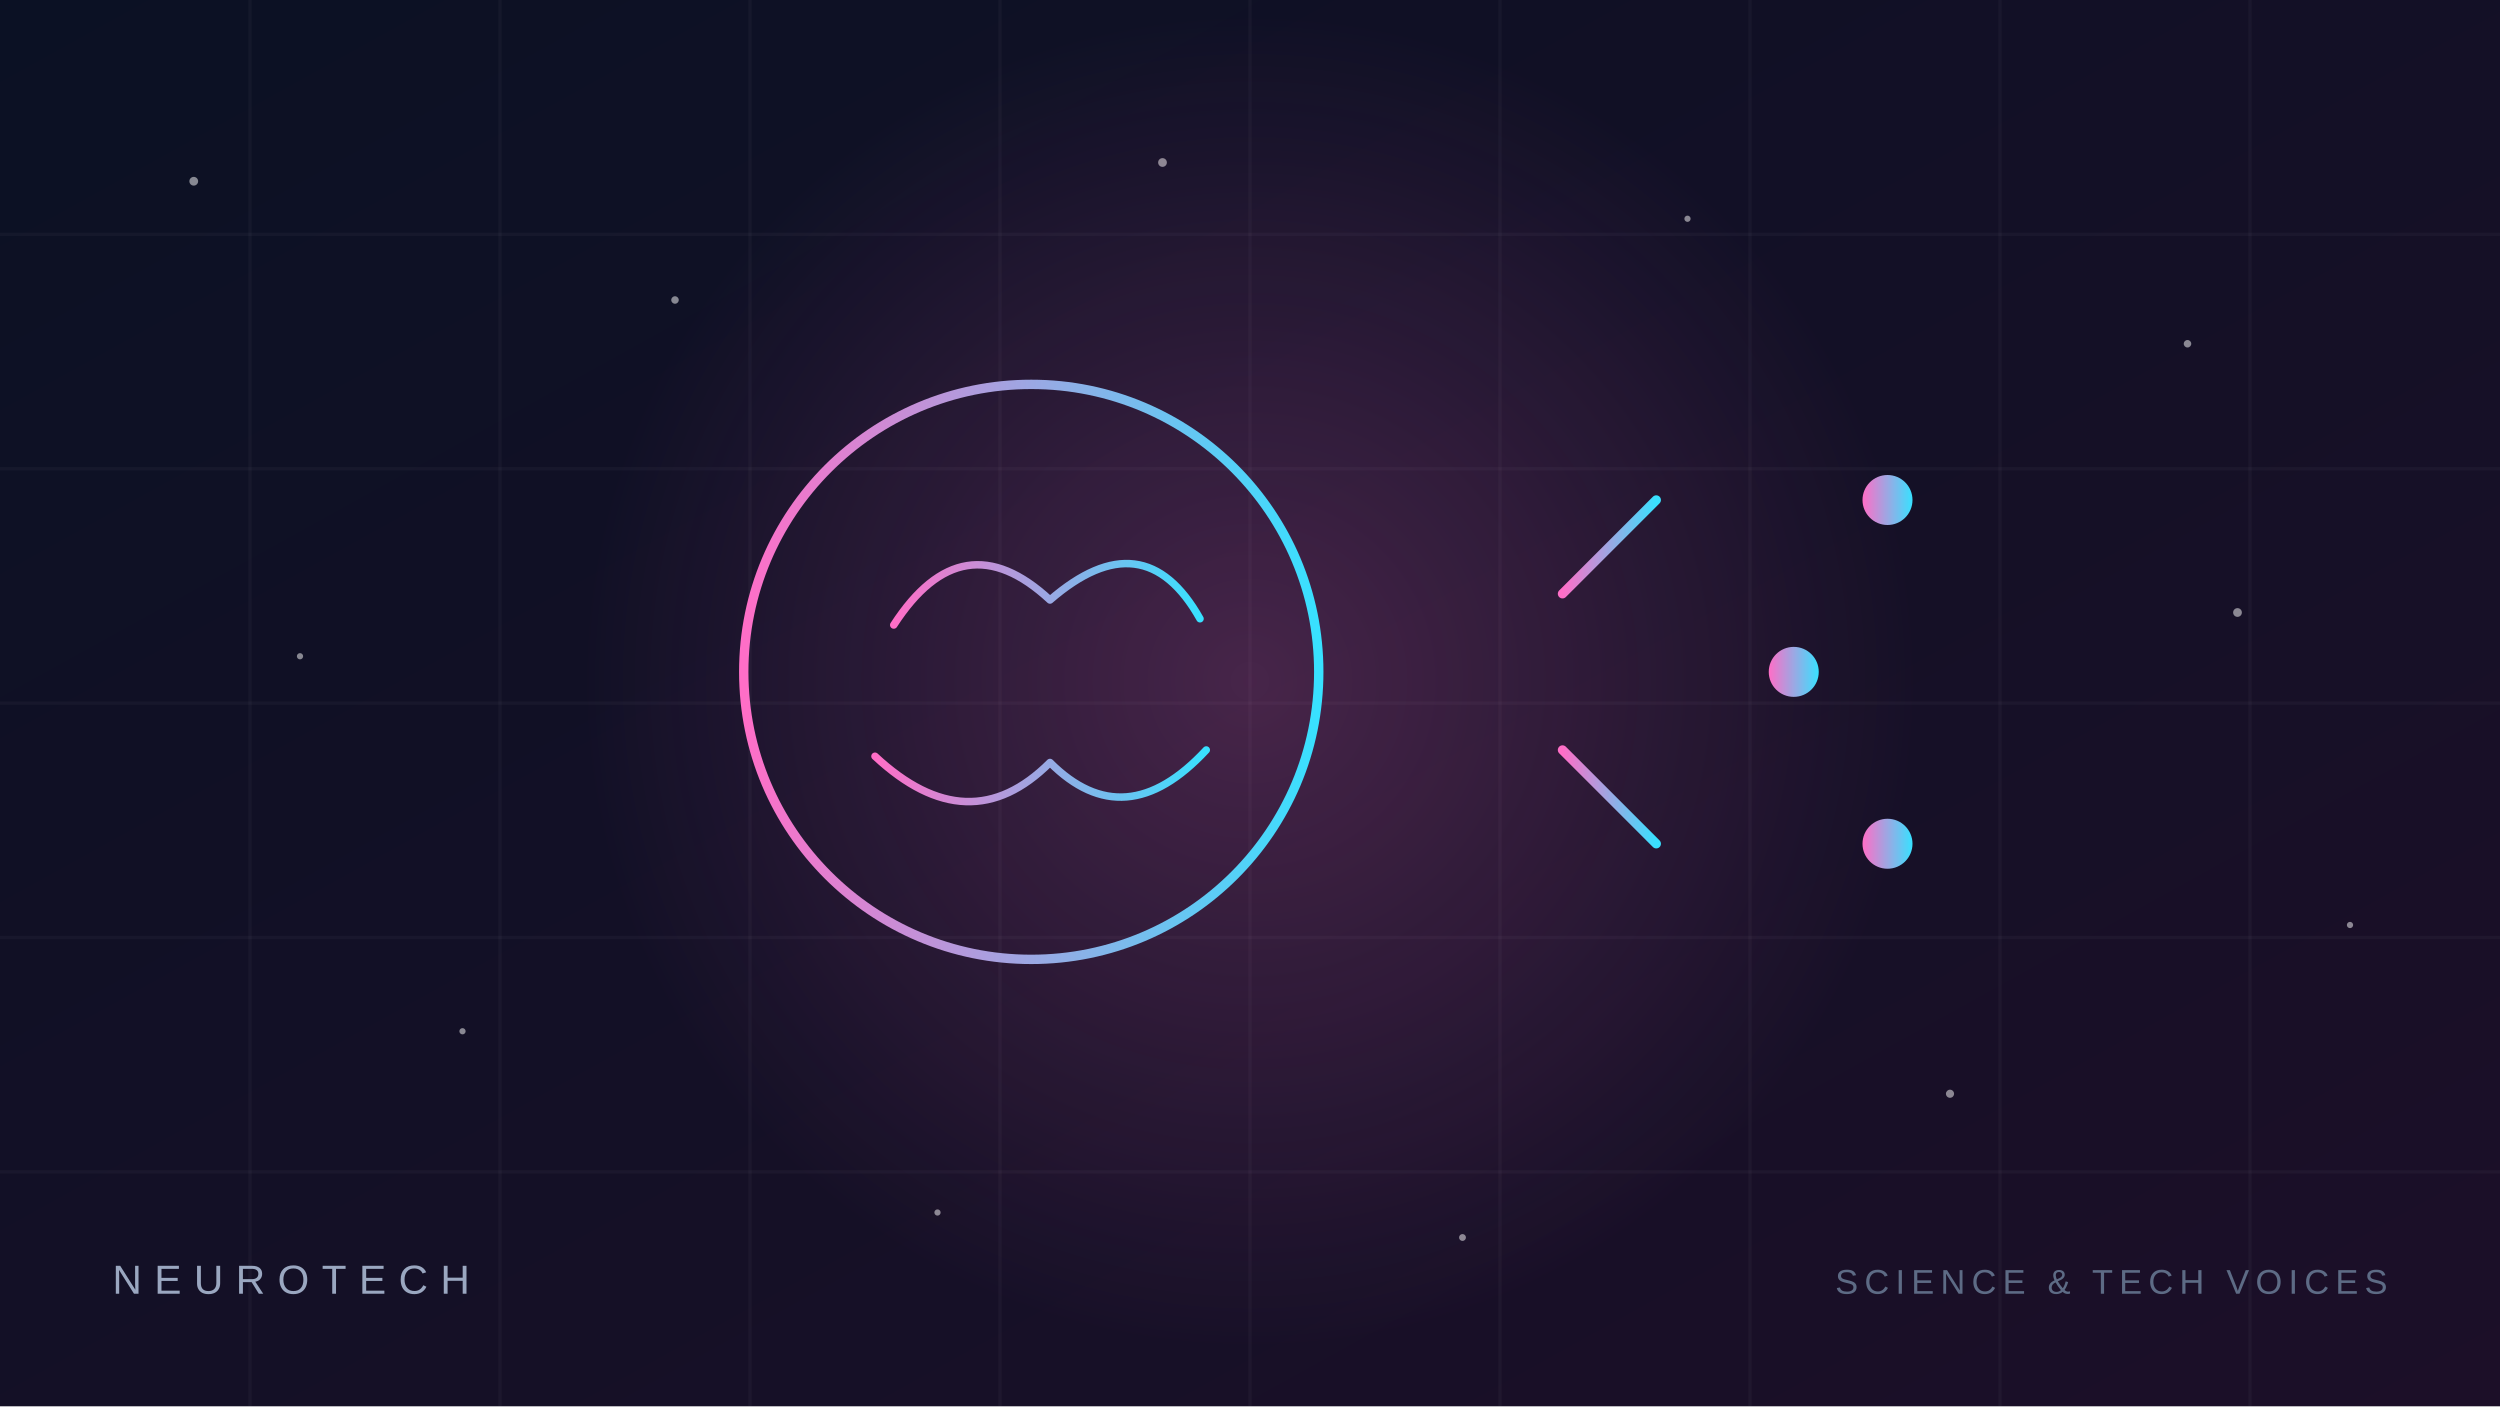
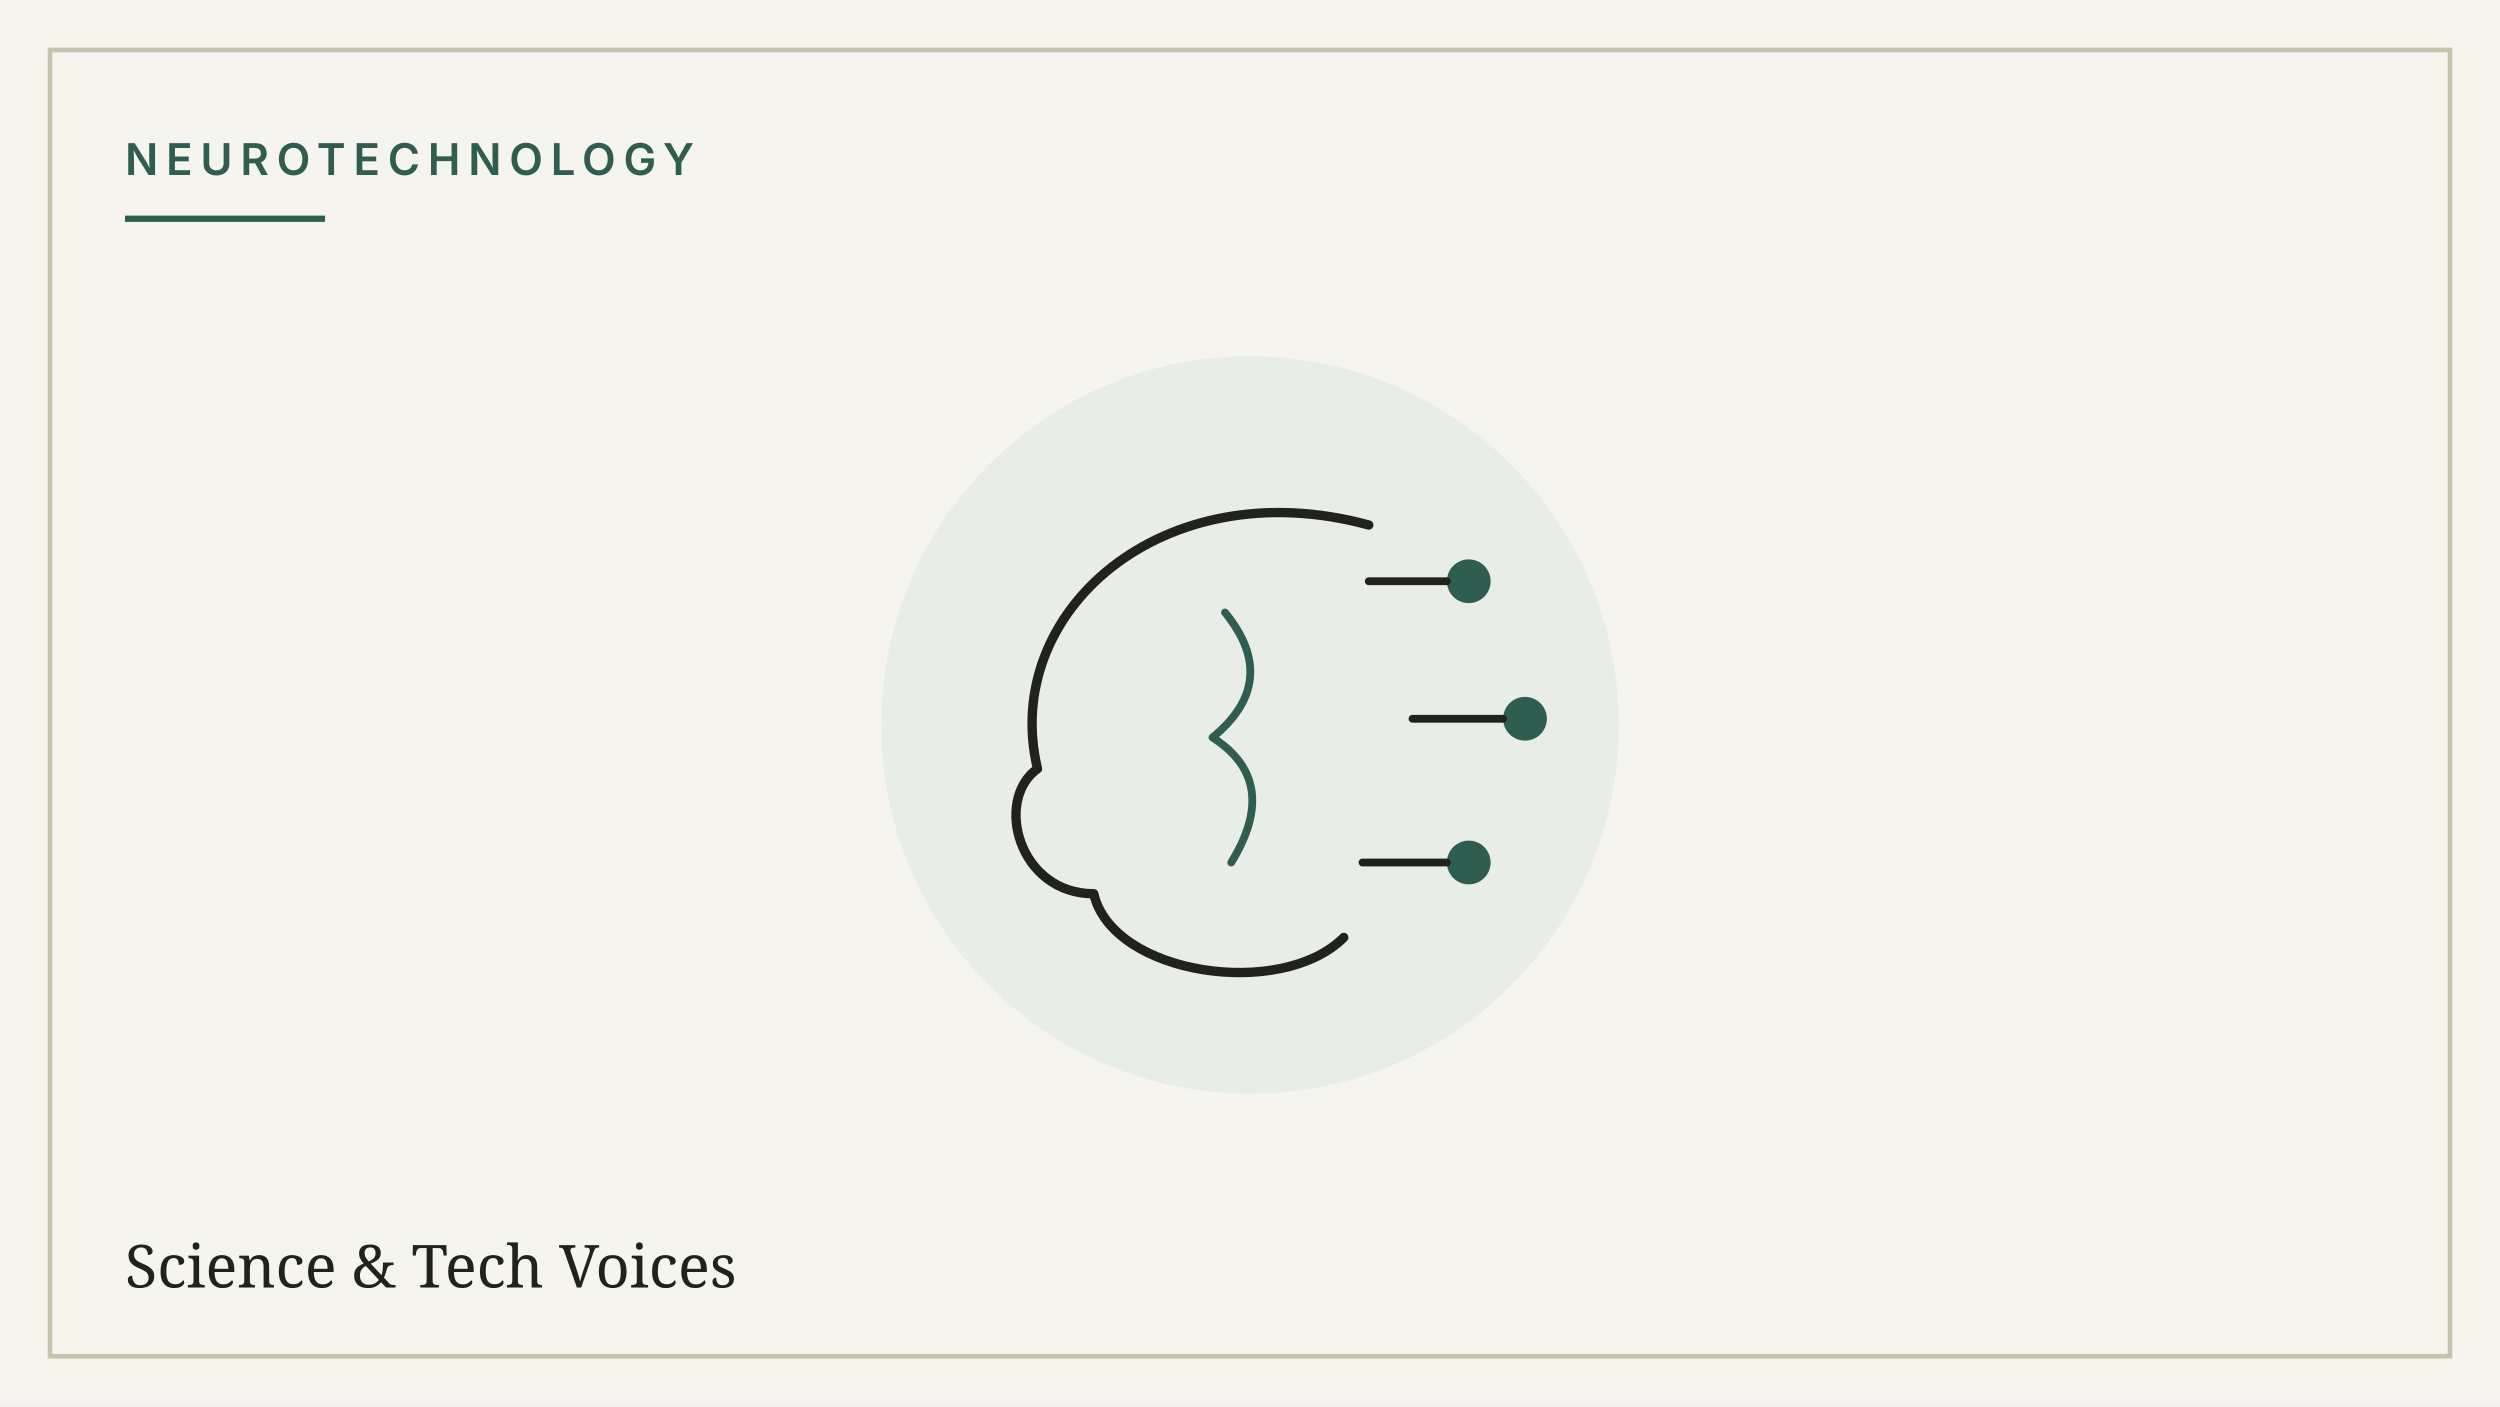
<svg xmlns="http://www.w3.org/2000/svg" viewBox="0 0 800 450" role="img" aria-label="Brain-Computer Interfaces: When Humans and Machines Think Together">
-   <defs>
-     <linearGradient id="bg" x1="0" y1="0" x2="1" y2="1">
-       <stop offset="0" stop-color="#0b1124" />
-       <stop offset="1" stop-color="#1c0f28" />
-     </linearGradient>
-     <linearGradient id="ac" x1="0" y1="0" x2="1" y2="0">
-       <stop offset="0" stop-color="#ff6ec7" />
-       <stop offset="1" stop-color="#38e1ff" />
-     </linearGradient>
-     <radialGradient id="glow" cx="0.5" cy="0.5" r="0.5">
-       <stop offset="0" stop-color="#ff6ec7" stop-opacity="0.22" />
-       <stop offset="1" stop-color="#ff6ec7" stop-opacity="0" />
-     </radialGradient>
-   </defs>
-   <rect width="800" height="450" fill="url(#bg)" />
-   <g stroke="#ffffff" stroke-opacity="0.035" stroke-width="1">
-     <line x1="80" y1="0" x2="80" y2="450" />
-     <line x1="160" y1="0" x2="160" y2="450" />
-     <line x1="240" y1="0" x2="240" y2="450" />
-     <line x1="320" y1="0" x2="320" y2="450" />
-     <line x1="400" y1="0" x2="400" y2="450" />
-     <line x1="480" y1="0" x2="480" y2="450" />
-     <line x1="560" y1="0" x2="560" y2="450" />
-     <line x1="640" y1="0" x2="640" y2="450" />
-     <line x1="720" y1="0" x2="720" y2="450" />
-     <line x1="0" y1="75" x2="800" y2="75" />
-     <line x1="0" y1="150" x2="800" y2="150" />
-     <line x1="0" y1="225" x2="800" y2="225" />
-     <line x1="0" y1="300" x2="800" y2="300" />
-     <line x1="0" y1="375" x2="800" y2="375" />
+   <rect width="800" height="450" fill="#f6f4ee" />
+   <rect x="16" y="16" width="768" height="418" fill="none" stroke="#c8c2b1" stroke-width="1.5" />
+   <text x="40" y="56" font-family="Inter, Segoe UI, sans-serif" font-size="14" letter-spacing="2.5" font-weight="600" fill="#2f5d4f">NEUROTECHNOLOGY</text>
+   <line x1="40" y1="70" x2="104" y2="70" stroke="#2f5d4f" stroke-width="2" />
+   <text x="40" y="412" font-family="Spectral, Georgia, serif" font-size="19" fill="#22221d">Science &amp; Tech Voices</text>
+   <circle cx="400" cy="232" r="118" fill="#e9ede7" />
+   <g stroke-linecap="round" stroke-linejoin="round" fill="none">
+     <path stroke="#22221d" stroke-width="3" d="M438 168         C 372 150, 320 196, 332 246 C 318 256, 326 286, 350 286         C 356 312, 410 320, 430 300" />
+     <path stroke="#2f5d4f" stroke-width="2.5" d="M392 196 q 18 22 -4 40 q 22 14 6 40" />
+     <g fill="#2f5d4f">
+       <circle cx="470" cy="186" r="7" />
+       <circle cx="488" cy="230" r="7" />
+       <circle cx="470" cy="276" r="7" />
+     </g>
+     <g stroke="#22221d" stroke-width="2.5">
+       <line x1="438" y1="186" x2="463" y2="186" />
+       <line x1="452" y1="230" x2="481" y2="230" />
+       <line x1="436" y1="276" x2="463" y2="276" />
+     </g>
  </g>
-   <g>
-     <circle cx="62" cy="58" r="1.4" fill="#ffffff" opacity="0.5" />
-     <circle cx="148" cy="330" r="1.0" fill="#ffffff" opacity="0.5" />
-     <circle cx="216" cy="96" r="1.2" fill="#ffffff" opacity="0.5" />
-     <circle cx="300" cy="388" r="1.0" fill="#ffffff" opacity="0.5" />
-     <circle cx="372" cy="52" r="1.4" fill="#ffffff" opacity="0.5" />
-     <circle cx="468" cy="396" r="1.1" fill="#ffffff" opacity="0.5" />
-     <circle cx="540" cy="70" r="1.0" fill="#ffffff" opacity="0.5" />
-     <circle cx="624" cy="350" r="1.3" fill="#ffffff" opacity="0.5" />
-     <circle cx="700" cy="110" r="1.2" fill="#ffffff" opacity="0.5" />
-     <circle cx="752" cy="296" r="1.0" fill="#ffffff" opacity="0.5" />
-     <circle cx="96" cy="210" r="1.0" fill="#ffffff" opacity="0.5" />
-     <circle cx="716" cy="196" r="1.4" fill="#ffffff" opacity="0.5" />
-   </g>
-   <circle cx="400" cy="218" r="215" fill="url(#glow)" />
-   <g stroke="url(#ac)" fill="none" stroke-width="3" stroke-linecap="round" stroke-linejoin="round">
-     <circle cx="330" cy="215" r="92" />
-     <path d="M286,200 q22,-34 50,-8 q30,-26 48,6" stroke-width="2.4" />
-     <path d="M280,242 q30,28 56,2 q24,24 50,-4" stroke-width="2.4" />
-     <line x1="422" y1="190" x2="500" y2="190" />
-     <line x1="500" y1="190" x2="530" y2="160" />
-     <line x1="530" y1="160" x2="596" y2="160" />
-     <line x1="422" y1="240" x2="500" y2="240" />
-     <line x1="500" y1="240" x2="530" y2="270" />
-     <line x1="530" y1="270" x2="596" y2="270" />
-     <line x1="436" y1="215" x2="566" y2="215" />
-     <circle cx="604" cy="160" r="8" fill="url(#ac)" stroke="none" />
-     <circle cx="574" cy="215" r="8" fill="url(#ac)" stroke="none" />
-     <circle cx="604" cy="270" r="8" fill="url(#ac)" stroke="none" />
-   </g>
-   <text x="36" y="414" font-family="Arial, Helvetica, sans-serif" font-size="13" letter-spacing="4" fill="#9aa7c0">NEUROTECH</text>
-   <text x="764" y="414" text-anchor="end" font-family="Arial, Helvetica, sans-serif" font-size="11" letter-spacing="2" fill="#5d6b85">SCIENCE &amp; TECH VOICES</text>
</svg>
